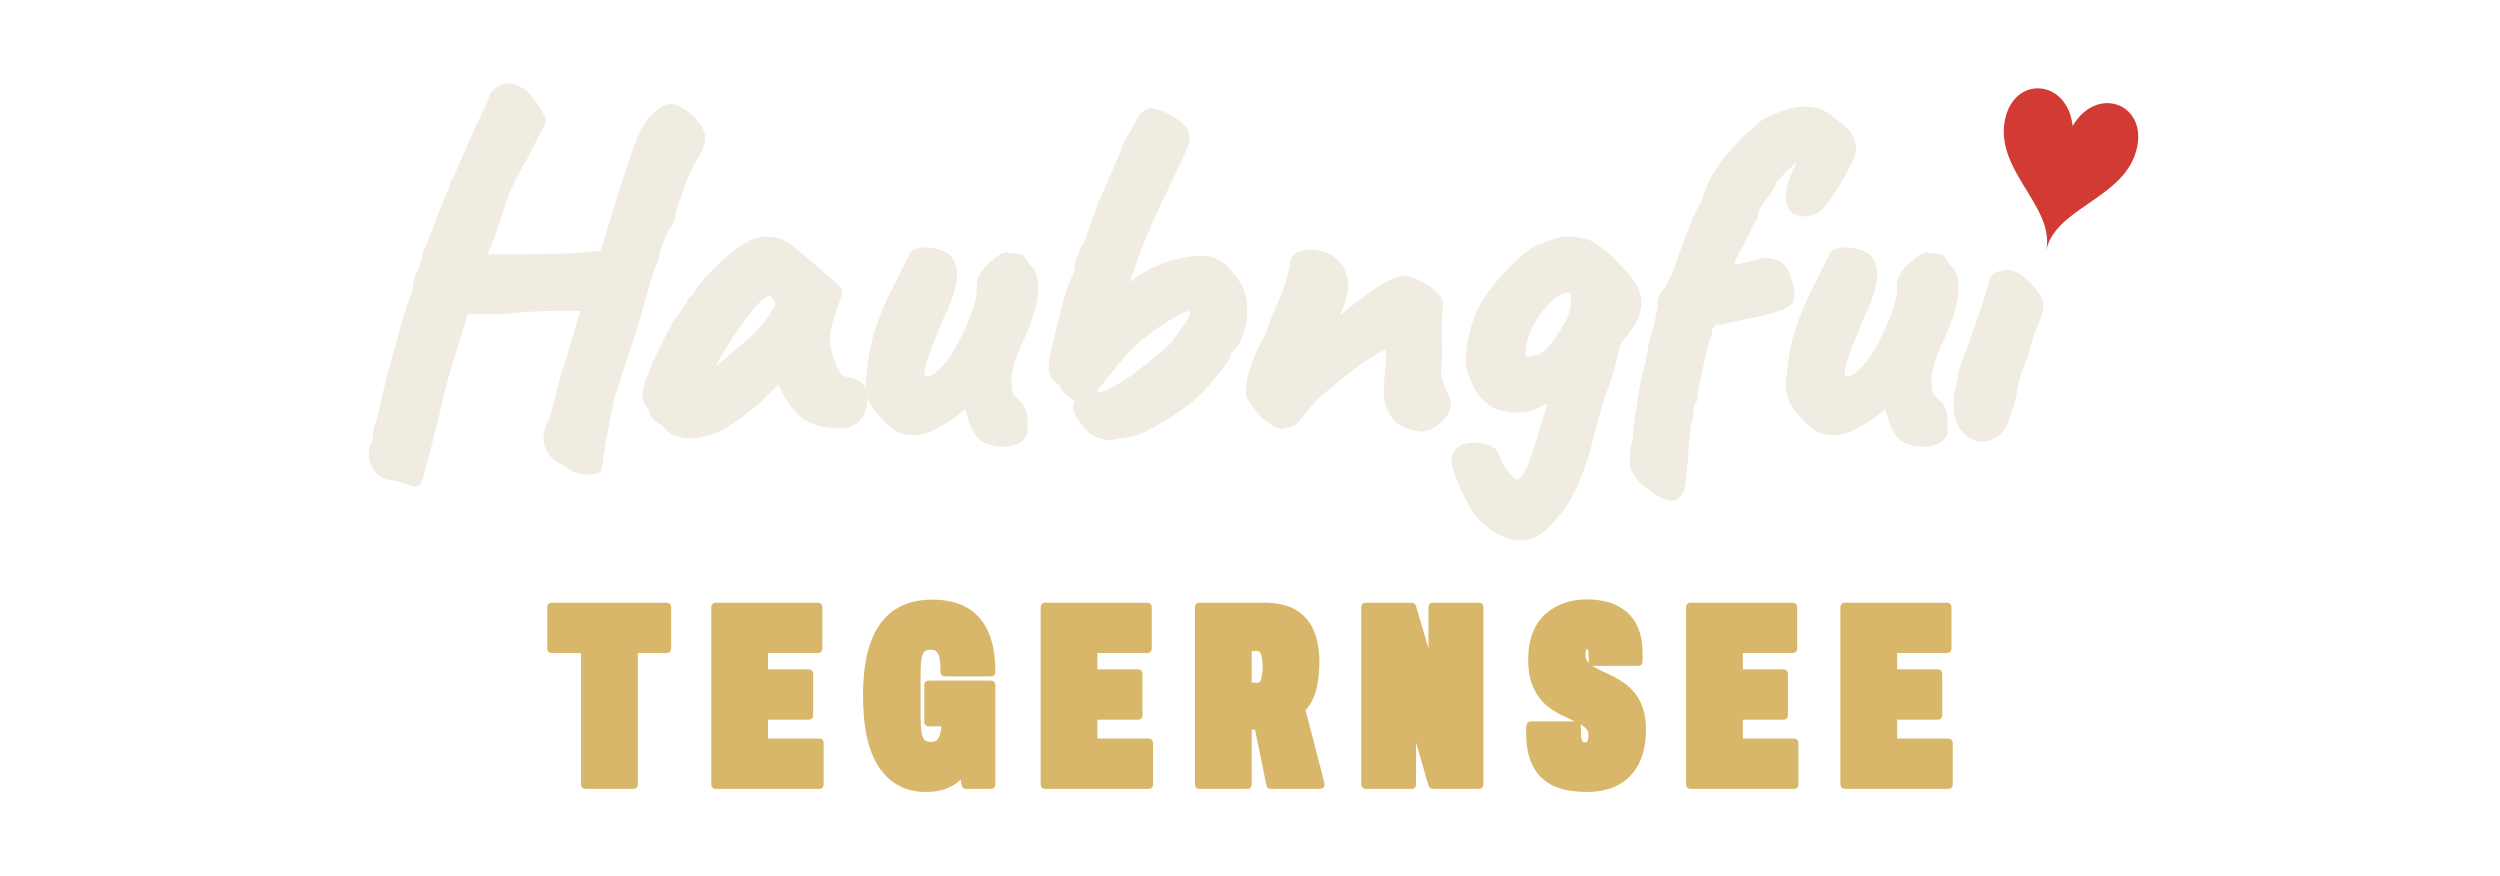
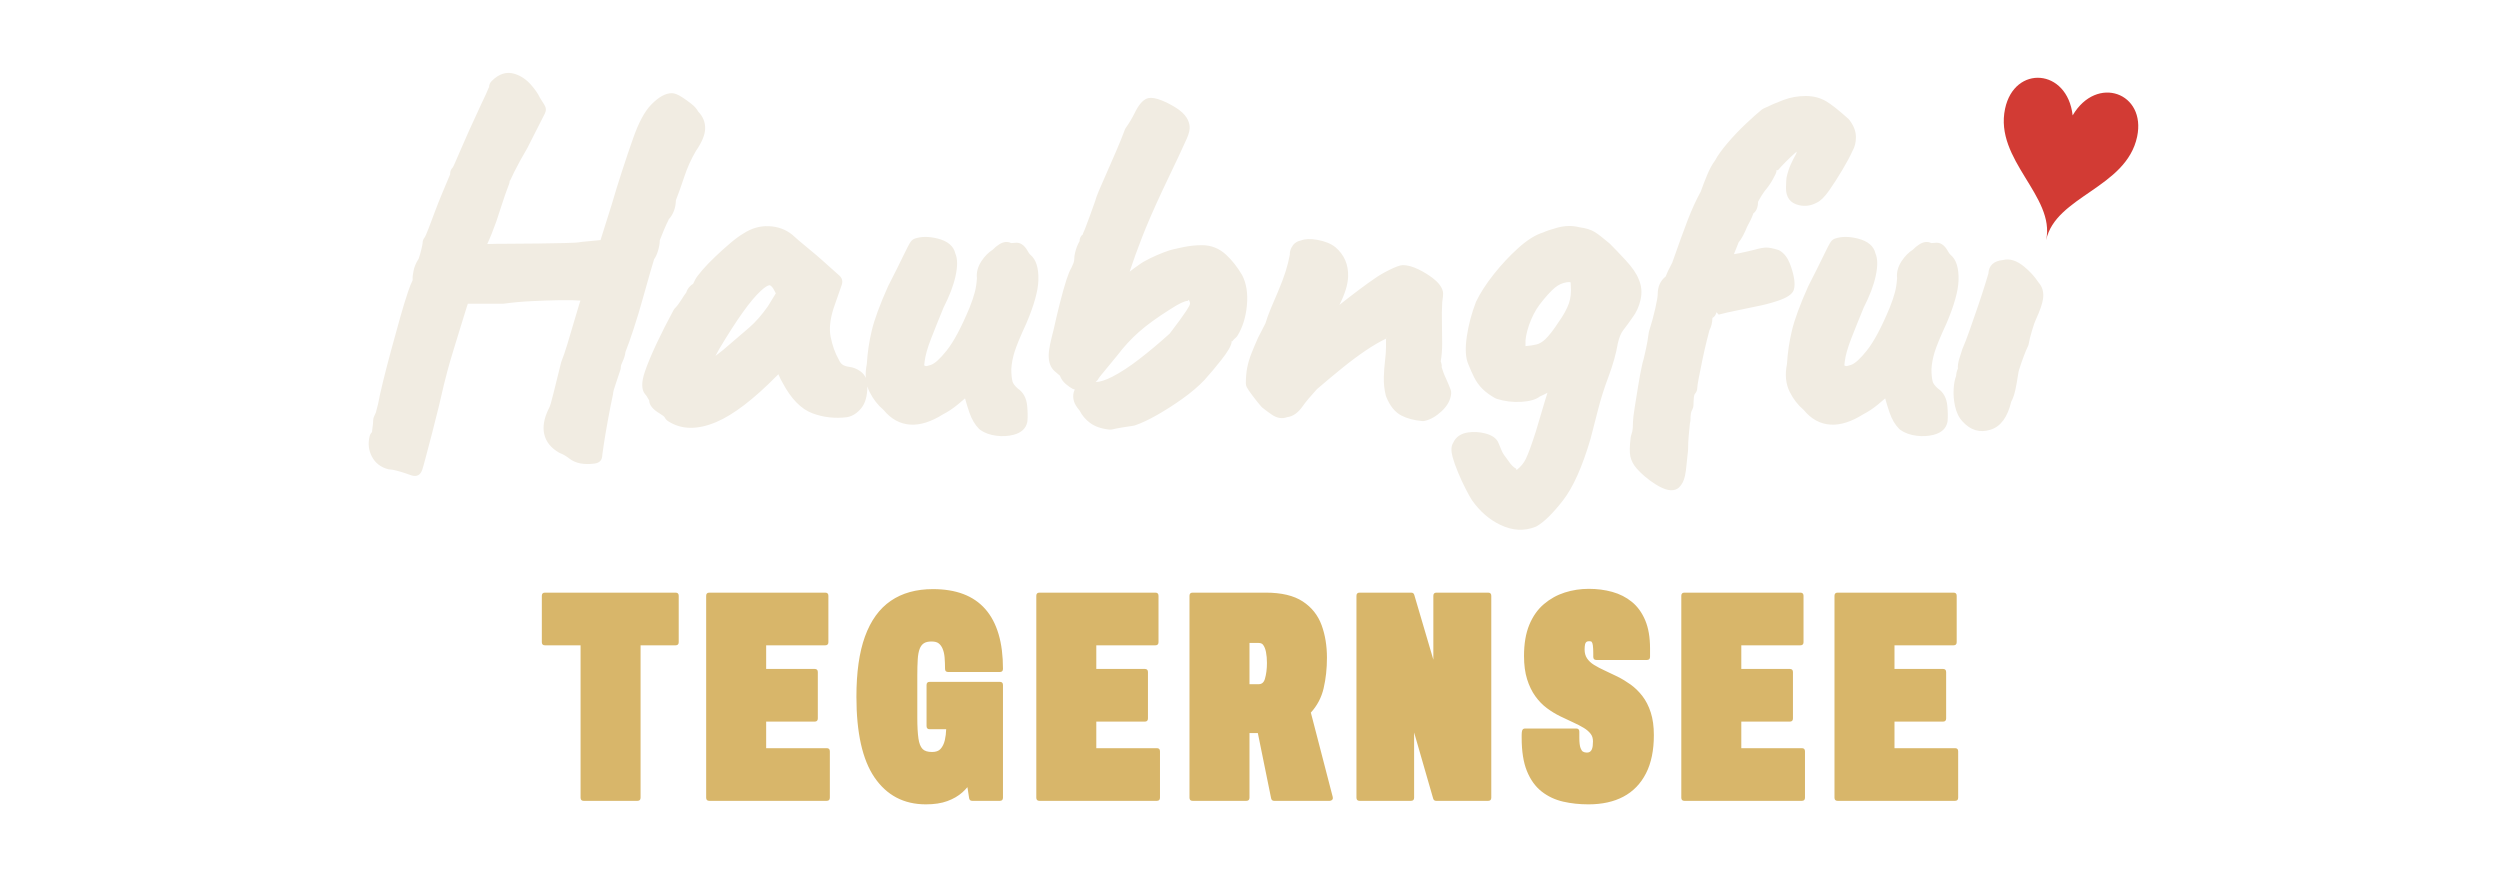
<svg xmlns="http://www.w3.org/2000/svg" width="127.0mm" height="44.45mm" viewBox="0 0 127.0 44.45" role="img" aria-label="Haubngfui · TEGERNSEE · Fisherman-Fassung (Stick, embroidery_front)">
-   <path id="schrift" fill="#f1ece2" d="M20.876 24.677 20.635 24.592Q20.411 24.514 20.151 24.446Q19.929 24.388 19.842 24.388Q19.787 24.388 19.733 24.375Q19.15 24.229 18.888 23.723Q18.641 23.246 18.778 22.695Q18.809 22.574 18.897 22.486L18.915 22.325Q18.958 22.046 18.958 21.887Q18.958 21.781 19.006 21.686Q19.083 21.53 19.096 21.486Q19.118 21.41 19.209 21.045Q19.285 20.622 19.466 19.885Q19.648 19.144 19.879 18.294Q20.108 17.447 20.326 16.673Q20.547 15.889 20.732 15.347Q20.858 14.976 20.961 14.772V14.623Q20.961 14.588 20.966 14.553L21.003 14.324Q21.051 14.019 21.27 13.674Q21.347 13.454 21.407 13.195Q21.468 12.931 21.468 12.886Q21.468 12.728 21.566 12.605Q21.619 12.538 21.775 12.133Q21.955 11.665 22.123 11.21Q22.271 10.814 22.456 10.372L22.77 9.623L22.867 9.392V9.362Q22.867 9.176 22.999 9.044Q23.034 9.01 23.374 8.209Q23.751 7.321 24.406 5.915Q24.408 5.909 24.411 5.903Q24.504 5.717 24.694 5.302Q24.784 5.106 24.826 4.991L24.846 4.97Q24.846 4.784 24.978 4.652Q25.532 4.098 26.142 4.287Q26.612 4.433 26.973 4.841Q27.281 5.189 27.43 5.503L27.657 5.866Q27.791 6.082 27.676 6.308L26.794 8.046Q26.788 8.058 26.781 8.07Q26.392 8.733 26.121 9.274Q25.988 9.539 25.924 9.69L25.891 9.724Q25.891 9.806 25.862 9.882L25.754 10.172Q25.649 10.452 25.507 10.889L25.217 11.771Q25.215 11.776 25.214 11.781Q24.975 12.454 24.752 12.933Q25.189 12.918 25.78 12.918Q26.527 12.918 27.306 12.906L28.721 12.882Q29.311 12.871 29.499 12.831Q29.524 12.826 29.549 12.824L30.507 12.732L31.091 10.874Q31.286 10.192 31.601 9.223Q31.917 8.252 32.16 7.57Q32.578 6.369 33.082 5.851Q33.649 5.269 34.129 5.269Q34.334 5.269 34.651 5.473Q34.872 5.617 35.105 5.798Q35.357 5.994 35.469 6.204Q35.839 6.586 35.821 7.086Q35.804 7.551 35.352 8.206Q34.996 8.81 34.761 9.517Q34.523 10.23 34.336 10.707Q34.325 11.025 34.233 11.255Q34.126 11.522 33.964 11.684L33.971 11.692Q33.928 11.771 33.861 11.916Q33.723 12.216 33.607 12.516L33.517 12.741Q33.517 12.976 33.425 13.281Q33.347 13.542 33.228 13.707Q33.172 13.887 33.04 14.339Q32.872 14.915 32.656 15.697Q32.436 16.491 32.191 17.237Q31.962 17.936 31.774 18.415Q31.75 18.648 31.615 18.931Q31.538 19.093 31.538 19.184Q31.538 19.257 31.515 19.327L31.274 20.05Q31.152 20.416 31.152 20.463Q31.152 20.512 31.142 20.559Q31.022 21.107 30.891 21.823Q30.76 22.541 30.676 23.089Q30.597 23.61 30.597 23.638Q30.597 24.033 30.206 24.084Q29.393 24.192 28.931 23.836Q28.673 23.638 28.473 23.565Q28.435 23.551 28.401 23.531Q27.769 23.166 27.643 22.572Q27.527 22.024 27.859 21.331Q27.869 21.308 27.883 21.287Q27.964 21.156 28.128 20.468Q28.31 19.703 28.504 18.951Q28.512 18.923 28.522 18.896Q28.66 18.552 28.823 18.016Q28.991 17.464 29.147 16.924Q29.305 16.376 29.427 15.983Q29.457 15.888 29.486 15.806Q29.068 15.774 28.448 15.785Q27.797 15.797 27.031 15.833Q26.279 15.868 25.599 15.962Q25.568 15.966 25.538 15.966H23.766Q23.742 16.038 23.71 16.136Q23.58 16.542 23.405 17.118L23.042 18.303Q22.857 18.898 22.727 19.389Q22.596 19.88 22.549 20.082Q22.453 20.516 22.295 21.172Q22.137 21.828 21.955 22.52L21.641 23.715Q21.505 24.235 21.452 24.394Q21.309 24.821 20.883 24.679Q20.879 24.678 20.876 24.677ZM33.774 21.75Q33.737 21.676 33.525 21.55Q32.979 21.226 32.979 20.873L32.922 20.782Q32.846 20.637 32.797 20.588Q32.782 20.574 32.769 20.558Q32.487 20.219 32.761 19.413Q32.963 18.822 33.359 17.979Q33.751 17.147 34.216 16.291Q34.247 16.234 34.293 16.187Q34.449 16.032 34.614 15.763Q34.758 15.53 34.864 15.392Q34.907 15.243 35.018 15.115Q35.105 15.013 35.21 14.954L35.319 14.736Q35.392 14.589 35.677 14.258Q35.94 13.951 36.323 13.586Q36.699 13.227 37.08 12.903Q37.473 12.568 37.753 12.406Q38.377 11.996 39.059 12.026Q39.751 12.057 40.252 12.464Q40.27 12.479 40.287 12.495Q40.347 12.555 40.587 12.761Q40.836 12.975 41.158 13.237Q41.492 13.509 41.742 13.734L42.633 14.529Q42.857 14.729 42.758 15.013L42.34 16.213Q42.074 17.062 42.201 17.669Q42.337 18.323 42.604 18.793Q42.614 18.811 42.622 18.829Q42.693 18.983 42.798 19.058Q42.915 19.14 43.145 19.173Q43.443 19.21 43.705 19.397Q43.894 19.532 43.983 19.734Q43.958 19.402 44.034 19.028Q44.086 18.161 44.285 17.33Q44.488 16.481 45.108 15.091Q45.113 15.08 45.118 15.07Q45.622 14.086 45.885 13.536Q46.17 12.941 46.269 12.809Q46.353 12.696 46.487 12.652Q46.973 12.49 47.631 12.654Q48.402 12.847 48.532 13.417Q48.705 13.811 48.541 14.562Q48.385 15.277 47.931 16.163Q47.598 16.971 47.302 17.731Q47.021 18.449 46.968 18.921Q46.947 19.098 46.949 19.098Q46.984 19.111 47.016 19.129Q47.059 19.152 47.291 19.072Q47.59 18.97 48.087 18.348Q48.627 17.674 49.254 16.164Q49.434 15.714 49.523 15.368Q49.604 15.054 49.628 14.666Q49.577 14.231 49.86 13.798Q50.1 13.432 50.437 13.214Q50.566 13.074 50.754 12.954Q51.079 12.744 51.364 12.884L51.542 12.873Q51.94 12.807 52.211 13.295Q52.288 13.434 52.34 13.476Q52.781 13.837 52.75 14.783Q52.723 15.591 52.135 16.971Q52.132 16.978 52.129 16.984Q51.683 17.946 51.535 18.424Q51.397 18.871 51.374 19.292Q51.375 19.666 51.434 19.912Q51.472 20.066 51.705 20.274Q52.127 20.563 52.181 21.158Q52.221 21.596 52.193 21.924Q52.191 21.955 52.184 21.985Q52.076 22.471 51.484 22.624Q51.074 22.731 50.614 22.671Q50.13 22.609 49.798 22.376Q49.765 22.354 49.738 22.326Q49.423 22.011 49.244 21.49Q49.133 21.168 49.024 20.774Q48.895 20.889 48.652 21.088Q48.285 21.39 47.913 21.579Q47.005 22.151 46.253 22.107Q45.458 22.06 44.883 21.36Q44.448 20.993 44.175 20.447Q44.107 20.311 44.062 20.165Q44.059 20.892 43.757 21.265Q43.45 21.645 43.049 21.725Q43.032 21.728 43.015 21.73Q42.111 21.84 41.286 21.537Q40.405 21.214 39.748 19.966Q39.658 19.823 39.541 19.547Q39.503 19.586 39.466 19.623Q37.692 21.422 36.386 21.976Q34.939 22.588 33.93 21.925Q33.829 21.859 33.774 21.75ZM56.358 22.359Q55.752 22.298 55.375 22.02Q55.032 21.766 54.841 21.389Q54.619 21.128 54.56 20.93Q54.488 20.691 54.542 20.475Q54.563 20.389 54.601 20.326Q54.543 20.314 54.488 20.287Q54.343 20.214 54.145 20.047Q53.938 19.872 53.842 19.619Q53.683 19.491 53.565 19.383Q53.274 19.117 53.274 18.605Q53.274 18.366 53.344 18.031Q53.406 17.733 53.527 17.269Q53.666 16.631 53.839 15.945Q54.015 15.247 54.178 14.739Q54.306 14.343 54.427 14.141L54.519 13.934Q54.577 13.804 54.577 13.61Q54.577 13.572 54.583 13.536Q54.642 13.179 54.781 12.902L54.842 12.789Q54.842 12.564 55.022 12.429L55.011 12.407Q55.073 12.282 55.161 12.05Q55.351 11.553 55.635 10.749Q55.679 10.568 55.819 10.236Q55.99 9.835 56.233 9.288Q56.473 8.748 56.725 8.16Q56.974 7.579 57.139 7.132Q57.159 7.076 57.193 7.028Q57.462 6.647 57.651 6.258Q57.929 5.685 58.252 5.546Q58.295 5.528 58.341 5.519Q58.593 5.468 59.019 5.639Q59.356 5.774 59.703 5.987Q60.107 6.235 60.283 6.518Q60.412 6.732 60.434 6.953Q60.458 7.19 60.29 7.575Q60.167 7.859 59.874 8.48L59.053 10.207Q58.385 11.639 58.017 12.59Q57.647 13.544 57.421 14.232Q57.405 14.284 57.387 14.335Q57.606 14.163 57.853 13.992Q58.08 13.824 58.439 13.651Q58.782 13.486 59.112 13.359Q59.443 13.231 59.63 13.195Q59.76 13.16 60.139 13.084Q60.605 12.991 61.06 12.991Q61.769 12.991 62.297 13.487Q62.742 13.905 63.088 14.491Q63.094 14.501 63.1 14.511Q63.427 15.136 63.342 16.052Q63.26 16.94 62.868 17.584Q62.827 17.652 62.765 17.702Q62.687 17.764 62.599 17.878L62.572 17.857Q62.572 17.889 62.567 17.921Q62.526 18.21 62.04 18.824Q61.622 19.353 61.202 19.822Q61.198 19.827 61.194 19.832Q60.729 20.322 60.066 20.794Q59.42 21.253 58.785 21.615Q58.131 21.986 57.655 22.145Q57.613 22.159 57.568 22.165Q57.384 22.188 57.031 22.246Q56.687 22.304 56.512 22.348Q56.436 22.367 56.358 22.359ZM77.996 27.301Q77.139 27.638 76.227 27.204Q75.385 26.804 74.786 25.96Q74.782 25.955 74.779 25.949Q74.668 25.784 74.464 25.387Q74.262 24.997 74.074 24.546Q73.882 24.084 73.789 23.741Q73.664 23.276 73.821 23.031Q74.024 22.583 74.583 22.503Q75.008 22.443 75.431 22.548Q75.991 22.688 76.127 23.049Q76.199 23.217 76.271 23.397Q76.324 23.531 76.404 23.646Q76.504 23.79 76.59 23.898Q76.605 23.916 76.617 23.935Q76.816 24.242 77.019 24.344L77.039 24.416Q77.356 24.171 77.511 23.85Q77.702 23.457 78.03 22.426L78.486 20.89Q78.547 20.685 78.611 20.488Q78.429 20.587 78.223 20.678Q77.932 20.908 77.293 20.948Q76.642 20.99 76.03 20.795Q75.985 20.781 75.943 20.757Q75.553 20.534 75.305 20.287Q75.049 20.03 74.883 19.699Q74.744 19.421 74.595 19.048Q74.376 18.564 74.515 17.623Q74.643 16.753 74.974 15.886Q74.981 15.869 74.989 15.852Q75.3 15.204 75.886 14.464Q76.465 13.735 77.12 13.143Q77.802 12.526 78.393 12.344Q78.629 12.235 79.112 12.102Q79.696 11.941 80.234 12.081Q80.719 12.143 81.01 12.321Q81.258 12.472 81.767 12.905Q81.781 12.917 81.794 12.93Q82.114 13.249 82.578 13.75Q83.087 14.299 83.243 14.717Q83.467 15.211 83.338 15.773Q83.221 16.285 82.925 16.674Q82.705 16.993 82.46 17.311Q82.282 17.542 82.183 17.991Q82.055 18.753 81.704 19.692Q81.375 20.573 81.188 21.32L80.801 22.82Q80.799 22.827 80.797 22.834Q80.17 24.968 79.393 25.964Q78.612 26.967 78.049 27.277Q78.023 27.291 77.996 27.301ZM85.224 25.354Q84.83 25.608 84.08 25.125Q83.52 24.765 83.14 24.331Q82.895 24.052 82.822 23.722Q82.757 23.43 82.839 22.75Q82.845 22.699 82.863 22.65Q82.936 22.448 82.945 22.275Q82.956 22.045 82.956 21.959Q82.956 21.779 83.046 21.213L83.227 20.09Q83.325 19.491 83.4 19.164Q83.412 19.09 83.44 18.979Q83.476 18.837 83.503 18.751L83.619 18.24Q83.687 17.945 83.757 17.434Q83.762 17.395 83.774 17.358Q83.961 16.774 84.089 16.202Q84.211 15.659 84.211 15.492Q84.211 14.904 84.615 14.582Q84.661 14.457 84.737 14.297Q84.853 14.055 84.949 13.882Q85.426 12.52 85.737 11.712Q86.054 10.893 86.397 10.27Q86.541 9.864 86.719 9.435Q86.911 8.971 87.127 8.685Q87.324 8.311 87.758 7.803Q88.196 7.29 88.696 6.818Q89.192 6.352 89.495 6.107Q89.535 6.075 89.581 6.053Q90.132 5.786 90.611 5.61Q91.145 5.413 91.732 5.413Q92.312 5.413 92.768 5.68Q93.157 5.908 93.89 6.566Q93.921 6.594 93.947 6.627Q94.281 7.062 94.281 7.504Q94.281 7.902 94.111 8.194Q93.931 8.599 93.59 9.17Q93.244 9.752 92.92 10.212Q92.573 10.706 92.288 10.831Q91.859 11.068 91.389 10.959Q90.727 10.806 90.727 10.086Q90.727 9.899 90.74 9.735L90.752 9.591Q90.755 9.558 90.762 9.527Q90.845 9.17 90.971 8.888Q91.089 8.627 91.196 8.439Q91.2 8.433 91.204 8.427Q91.269 8.32 91.271 8.239Q91.211 8.289 91.105 8.384Q90.911 8.559 90.693 8.78Q90.477 8.998 90.316 9.187L90.251 9.169Q90.251 9.28 90.2 9.378L90.067 9.632Q89.915 9.922 89.628 10.264Q89.479 10.477 89.374 10.667Q89.31 10.782 89.31 10.786Q89.31 10.956 89.263 11.097Q89.201 11.283 89.069 11.378L89.056 11.418Q88.961 11.688 88.759 12.044Q88.659 12.291 88.546 12.505Q88.435 12.714 88.322 12.847L88.229 13.084Q88.158 13.261 88.083 13.448Q88.213 13.43 88.363 13.398Q88.756 13.317 89.13 13.223Q89.523 13.111 89.729 13.111Q89.941 13.111 90.32 13.228Q90.376 13.245 90.426 13.276Q90.744 13.475 90.919 13.913Q91.055 14.253 91.123 14.595Q91.207 15.014 91.121 15.272L91.121 15.272Q91.01 15.588 90.297 15.823Q89.76 16 89.221 16.102Q88.779 16.199 88.236 16.307Q87.707 16.413 87.31 16.518L87.197 16.398Q87.145 16.607 86.992 16.687Q86.981 17.047 86.84 17.31Q86.796 17.465 86.705 17.835Q86.596 18.271 86.489 18.782Q86.381 19.297 86.298 19.734Q86.221 20.132 86.221 20.236Q86.221 20.401 86.115 20.527Q86.061 20.59 86.05 20.707Q86.028 20.943 86.028 21.115Q86.028 21.224 85.978 21.321Q85.911 21.45 85.898 21.535Q85.878 21.657 85.878 21.718V21.815Q85.878 21.932 85.847 22.047L85.789 22.643Q85.754 23.018 85.754 23.383Q85.754 23.407 85.751 23.431L85.677 24.125Q85.65 24.465 85.594 24.722Q85.515 25.084 85.293 25.299Q85.261 25.33 85.224 25.354ZM96.481 22.326Q96.166 22.011 95.988 21.49Q95.877 21.168 95.767 20.774Q95.638 20.889 95.396 21.088Q95.029 21.39 94.657 21.579Q93.749 22.151 92.996 22.107Q92.201 22.06 91.627 21.36Q91.192 20.993 90.919 20.447Q90.614 19.837 90.778 19.028Q90.83 18.161 91.029 17.33Q91.231 16.481 91.852 15.091Q91.857 15.08 91.862 15.07Q92.366 14.086 92.629 13.536Q92.914 12.941 93.013 12.809Q93.097 12.696 93.23 12.652Q93.717 12.49 94.375 12.654Q95.146 12.847 95.275 13.417Q95.448 13.811 95.284 14.562Q95.129 15.277 94.675 16.163Q94.342 16.971 94.045 17.731Q93.765 18.449 93.711 18.921Q93.691 19.098 93.693 19.098Q93.728 19.111 93.76 19.129Q93.802 19.152 94.035 19.072Q94.334 18.97 94.831 18.348Q95.371 17.674 95.998 16.164Q96.178 15.714 96.267 15.368Q96.348 15.054 96.372 14.666Q96.321 14.231 96.604 13.798Q96.843 13.432 97.18 13.214Q97.31 13.074 97.497 12.954Q97.823 12.744 98.108 12.884L98.286 12.873Q98.684 12.807 98.954 13.295Q99.032 13.434 99.084 13.476Q99.525 13.837 99.494 14.783Q99.467 15.591 98.879 16.971Q98.876 16.978 98.873 16.984Q98.427 17.946 98.279 18.424Q98.141 18.871 98.118 19.292Q98.119 19.666 98.178 19.912Q98.215 20.066 98.449 20.274Q98.871 20.563 98.925 21.158Q98.965 21.596 98.937 21.924Q98.935 21.955 98.928 21.985Q98.82 22.471 98.228 22.624Q97.818 22.731 97.357 22.671Q96.873 22.609 96.541 22.376Q96.509 22.354 96.481 22.326ZM72.241 21.925Q71.622 21.869 71.194 21.647Q70.693 21.388 70.414 20.675Q70.404 20.649 70.397 20.621Q70.285 20.174 70.299 19.69Q70.312 19.247 70.363 18.828Q70.408 18.457 70.408 18.195V17.74Q69.938 17.966 69.383 18.339Q68.809 18.726 68.185 19.232Q67.56 19.739 66.9 20.305Q66.403 20.848 66.171 21.18Q65.825 21.674 65.39 21.727Q65.01 21.867 64.623 21.61Q64.39 21.454 64.133 21.249Q64.102 21.224 64.076 21.194Q63.896 20.989 63.658 20.675Q63.403 20.34 63.336 20.206Q63.289 20.111 63.289 20.005Q63.289 19.576 63.357 19.22Q63.425 18.865 63.573 18.489Q63.709 18.142 63.907 17.698Q63.916 17.678 63.927 17.658Q64.014 17.505 64.091 17.341Q64.173 17.165 64.286 16.959Q64.388 16.615 64.566 16.188Q64.748 15.75 64.919 15.36Q65.174 14.757 65.312 14.319Q65.438 13.923 65.525 13.466Q65.513 13.302 65.605 13.119Q65.745 12.837 66.043 12.763Q66.062 12.758 66.081 12.755Q66.393 12.626 66.919 12.72Q67.502 12.825 67.833 13.089Q67.839 13.094 67.844 13.099Q68.515 13.674 68.484 14.591Q68.463 15.195 68.042 16.026Q68.089 15.989 68.14 15.948Q68.556 15.618 69.043 15.253Q69.53 14.888 69.828 14.688Q70.122 14.476 70.56 14.257Q71.065 14.004 71.268 14.004Q71.612 14.004 72.055 14.218Q72.445 14.407 72.783 14.663Q73.21 14.988 73.297 15.335Q73.311 15.388 73.311 15.444Q73.311 15.575 73.281 15.766Q73.262 15.888 73.262 15.975Q73.262 15.989 73.261 16.003Q73.238 16.37 73.25 16.894Q73.262 17.442 73.262 17.99Q73.262 18.481 73.188 18.897Q73.202 18.931 73.215 18.97Q73.254 19.086 73.237 19.189Q73.275 19.316 73.32 19.443Q73.373 19.592 73.461 19.777Q73.564 19.997 73.691 20.326Q73.727 20.421 73.719 20.522Q73.682 21.011 73.227 21.433Q72.813 21.816 72.383 21.915Q72.312 21.931 72.241 21.925ZM102.17 20.943Q101.89 22.125 101.12 22.365Q100.306 22.618 99.706 21.954Q99.427 21.67 99.316 21.17Q99.218 20.728 99.246 20.284Q99.271 19.894 99.369 19.639Q99.384 19.422 99.462 19.26Q99.441 19.061 99.53 18.765Q99.604 18.517 99.679 18.294Q99.685 18.274 99.693 18.256Q99.856 17.885 100.067 17.285Q100.284 16.672 100.5 16.035Q100.715 15.402 100.858 14.937Q100.974 14.561 101.009 14.436Q101.044 13.81 101.762 13.744Q102.262 13.616 102.829 14.083Q103.275 14.45 103.551 14.876Q103.862 15.22 103.784 15.729Q103.726 16.105 103.435 16.741Q103.431 16.748 103.428 16.755Q103.349 16.913 103.228 17.322Q103.103 17.741 103.059 18.003Q103.048 18.07 103.018 18.131Q102.931 18.303 102.807 18.632Q102.679 18.968 102.587 19.268Q102.581 19.286 102.575 19.303Q102.546 19.375 102.505 19.648Q102.455 19.988 102.38 20.34Q102.303 20.7 102.17 20.943ZM55.838 19.717Q55.781 19.836 55.661 19.942Q55.988 19.937 56.5 19.676Q57.126 19.357 57.889 18.768Q58.656 18.175 59.424 17.479Q60.022 16.696 60.261 16.331Q60.449 16.045 60.454 15.96Q60.458 15.886 60.401 15.783Q60.396 15.774 60.392 15.766L60.336 15.821Q60.107 15.821 59.47 16.232Q58.459 16.867 57.859 17.398Q57.265 17.923 56.761 18.587Q56.757 18.592 56.754 18.597Q56.557 18.843 56.322 19.122Q56.095 19.39 55.945 19.58L55.838 19.717ZM77.493 18.119Q77.812 18.093 78.052 18.035Q78.283 17.979 78.509 17.762Q78.786 17.496 79.168 16.911Q79.173 16.904 79.178 16.897Q79.552 16.37 79.7 15.947Q79.837 15.554 79.796 15.045L79.789 14.884Q79.738 14.852 79.589 14.875Q79.255 14.928 78.989 15.15Q78.665 15.42 78.213 16.008Q77.895 16.431 77.676 17.043Q77.467 17.67 77.496 18.013L77.493 18.119ZM39.412 15.437Q39.277 15.159 39.19 15.083Q39.124 15.025 39.1 15.025Q38.961 15.025 38.656 15.305Q38.256 15.671 37.741 16.393Q37.208 17.138 36.542 18.256Q36.435 18.438 36.346 18.615Q36.515 18.489 36.713 18.331L38.059 17.177Q38.542 16.76 39.013 16.09L39.412 15.437ZM70.423 17.732 70.435 17.669 70.413 17.709 70.423 17.732ZM86.993 16.646Q87.002 16.634 87.009 16.621L86.993 16.626Q86.993 16.636 86.993 16.646ZM70.415 17.736H70.423L70.423 17.732Q70.419 17.734 70.415 17.736Z" />
-   <g id="herz" transform="translate(104.855,8.448) rotate(12) scale(0.38096) translate(0,8.500)">
+   <path id="schrift" fill="#f1ece2" d="M20.876 24.141 20.635 24.056Q20.411 23.978 20.151 23.91Q19.929 23.852 19.842 23.852Q19.787 23.852 19.733 23.839Q19.15 23.693 18.888 23.187Q18.641 22.71 18.778 22.159Q18.809 22.038 18.897 21.95L18.915 21.789Q18.958 21.51 18.958 21.351Q18.958 21.245 19.006 21.15Q19.083 20.994 19.096 20.95Q19.118 20.874 19.209 20.509Q19.285 20.086 19.466 19.349Q19.648 18.608 19.879 17.758Q20.108 16.912 20.326 16.137Q20.547 15.353 20.732 14.811Q20.858 14.44 20.961 14.237V14.087Q20.961 14.052 20.966 14.017L21.003 13.788Q21.051 13.483 21.27 13.138Q21.347 12.918 21.407 12.659Q21.468 12.395 21.468 12.35Q21.468 12.192 21.566 12.069Q21.619 12.003 21.775 11.597Q21.955 11.13 22.123 10.674Q22.271 10.278 22.456 9.836L22.77 9.087L22.867 8.856V8.827Q22.867 8.64 22.999 8.508Q23.034 8.474 23.374 7.673Q23.751 6.785 24.406 5.379Q24.408 5.373 24.411 5.368Q24.504 5.182 24.694 4.766Q24.784 4.57 24.826 4.456L24.846 4.435Q24.846 4.248 24.978 4.116Q25.532 3.562 26.142 3.751Q26.612 3.897 26.973 4.305Q27.281 4.654 27.43 4.968L27.657 5.33Q27.791 5.546 27.676 5.773L26.794 7.51Q26.788 7.522 26.781 7.534Q26.392 8.197 26.121 8.738Q25.988 9.004 25.924 9.154L25.891 9.189Q25.891 9.27 25.862 9.347L25.754 9.636Q25.649 9.916 25.507 10.353L25.217 11.236Q25.215 11.241 25.214 11.246Q24.975 11.918 24.752 12.397Q25.189 12.383 25.78 12.383Q26.527 12.383 27.306 12.371L28.721 12.346Q29.311 12.335 29.499 12.296Q29.524 12.29 29.549 12.288L30.507 12.196L31.091 10.338Q31.286 9.656 31.601 8.688Q31.917 7.716 32.16 7.034Q32.578 5.833 33.082 5.315Q33.649 4.733 34.129 4.733Q34.334 4.733 34.651 4.938Q34.872 5.081 35.105 5.262Q35.357 5.458 35.469 5.668Q35.839 6.05 35.821 6.55Q35.804 7.015 35.352 7.67Q34.996 8.274 34.761 8.981Q34.523 9.695 34.336 10.171Q34.325 10.49 34.233 10.719Q34.126 10.986 33.964 11.148L33.971 11.156Q33.928 11.235 33.861 11.38Q33.723 11.681 33.607 11.981L33.517 12.205Q33.517 12.44 33.425 12.745Q33.347 13.007 33.228 13.171Q33.172 13.351 33.04 13.803Q32.872 14.379 32.656 15.161Q32.436 15.955 32.191 16.701Q31.962 17.4 31.774 17.879Q31.75 18.112 31.615 18.395Q31.538 18.557 31.538 18.648Q31.538 18.721 31.515 18.791L31.274 19.515Q31.152 19.88 31.152 19.927Q31.152 19.976 31.142 20.023Q31.022 20.571 30.891 21.288Q30.76 22.005 30.676 22.553Q30.597 23.074 30.597 23.102Q30.597 23.497 30.206 23.549Q29.393 23.656 28.931 23.301Q28.673 23.102 28.473 23.029Q28.435 23.015 28.401 22.995Q27.769 22.63 27.643 22.036Q27.527 21.488 27.859 20.795Q27.869 20.772 27.883 20.751Q27.964 20.62 28.128 19.932Q28.31 19.167 28.504 18.415Q28.512 18.387 28.522 18.361Q28.66 18.016 28.823 17.48Q28.991 16.928 29.147 16.388Q29.305 15.841 29.427 15.447Q29.457 15.352 29.486 15.27Q29.068 15.238 28.448 15.249Q27.797 15.261 27.031 15.297Q26.279 15.332 25.599 15.426Q25.568 15.43 25.538 15.43H23.766Q23.742 15.502 23.71 15.6Q23.58 16.006 23.405 16.583L23.042 17.767Q22.857 18.363 22.727 18.853Q22.596 19.344 22.549 19.546Q22.453 19.981 22.295 20.636Q22.137 21.292 21.955 21.985L21.641 23.179Q21.505 23.7 21.452 23.858Q21.309 24.285 20.883 24.143Q20.879 24.142 20.876 24.141ZM33.774 21.215Q33.737 21.14 33.525 21.014Q32.979 20.691 32.979 20.338L32.922 20.247Q32.846 20.101 32.797 20.053Q32.782 20.038 32.769 20.022Q32.487 19.684 32.761 18.877Q32.963 18.286 33.359 17.443Q33.751 16.611 34.216 15.755Q34.247 15.698 34.293 15.652Q34.449 15.496 34.614 15.227Q34.758 14.994 34.864 14.856Q34.907 14.708 35.018 14.579Q35.105 14.477 35.21 14.418L35.319 14.2Q35.392 14.054 35.677 13.722Q35.94 13.415 36.323 13.05Q36.699 12.691 37.08 12.367Q37.473 12.032 37.753 11.87Q38.377 11.46 39.059 11.49Q39.751 11.521 40.252 11.928Q40.27 11.943 40.287 11.959Q40.347 12.019 40.587 12.225Q40.836 12.439 41.158 12.701Q41.492 12.973 41.742 13.198L42.633 13.993Q42.857 14.193 42.758 14.477L42.34 15.677Q42.074 16.526 42.201 17.133Q42.337 17.788 42.604 18.257Q42.614 18.275 42.622 18.293Q42.693 18.448 42.798 18.522Q42.915 18.604 43.145 18.637Q43.443 18.674 43.705 18.861Q43.894 18.996 43.983 19.198Q43.958 18.866 44.034 18.492Q44.086 17.625 44.285 16.794Q44.488 15.945 45.108 14.556Q45.113 14.545 45.118 14.534Q45.622 13.55 45.885 13Q46.17 12.405 46.269 12.273Q46.353 12.16 46.487 12.116Q46.973 11.954 47.631 12.118Q48.402 12.311 48.532 12.881Q48.705 13.276 48.541 14.026Q48.385 14.741 47.931 15.627Q47.598 16.435 47.302 17.195Q47.021 17.913 46.968 18.385Q46.947 18.562 46.949 18.562Q46.984 18.575 47.016 18.593Q47.059 18.616 47.291 18.536Q47.59 18.434 48.087 17.812Q48.627 17.138 49.254 15.628Q49.434 15.178 49.523 14.832Q49.604 14.518 49.628 14.13Q49.577 13.695 49.86 13.262Q50.1 12.896 50.437 12.679Q50.566 12.538 50.754 12.418Q51.079 12.208 51.364 12.348L51.542 12.337Q51.94 12.271 52.211 12.759Q52.288 12.898 52.34 12.94Q52.781 13.301 52.75 14.247Q52.723 15.055 52.135 16.436Q52.132 16.442 52.129 16.448Q51.683 17.411 51.535 17.889Q51.397 18.335 51.374 18.756Q51.375 19.13 51.434 19.376Q51.472 19.53 51.705 19.738Q52.127 20.027 52.181 20.623Q52.221 21.06 52.193 21.389Q52.191 21.419 52.184 21.449Q52.076 21.935 51.484 22.088Q51.074 22.195 50.614 22.135Q50.13 22.073 49.798 21.84Q49.765 21.818 49.738 21.79Q49.423 21.475 49.244 20.954Q49.133 20.632 49.024 20.238Q48.895 20.353 48.652 20.553Q48.285 20.854 47.913 21.043Q47.005 21.615 46.253 21.571Q45.458 21.524 44.883 20.824Q44.448 20.457 44.175 19.911Q44.107 19.775 44.062 19.629Q44.059 20.356 43.757 20.729Q43.45 21.109 43.049 21.189Q43.032 21.193 43.015 21.195Q42.111 21.304 41.286 21.001Q40.405 20.678 39.748 19.43Q39.658 19.287 39.541 19.011Q39.503 19.05 39.466 19.087Q37.692 20.886 36.386 21.44Q34.939 22.052 33.93 21.389Q33.829 21.323 33.774 21.215ZM56.358 21.823Q55.752 21.762 55.375 21.484Q55.032 21.23 54.841 20.853Q54.619 20.592 54.56 20.395Q54.488 20.155 54.542 19.939Q54.563 19.854 54.601 19.79Q54.543 19.778 54.488 19.751Q54.343 19.678 54.145 19.511Q53.938 19.336 53.842 19.083Q53.683 18.956 53.565 18.847Q53.274 18.581 53.274 18.069Q53.274 17.83 53.344 17.495Q53.406 17.197 53.527 16.733Q53.666 16.095 53.839 15.409Q54.015 14.711 54.178 14.204Q54.306 13.807 54.427 13.605L54.519 13.398Q54.577 13.268 54.577 13.074Q54.577 13.037 54.583 13Q54.642 12.644 54.781 12.366L54.842 12.253Q54.842 12.028 55.022 11.893L55.011 11.871Q55.073 11.746 55.161 11.514Q55.351 11.017 55.635 10.213Q55.679 10.032 55.819 9.701Q55.99 9.299 56.233 8.752Q56.473 8.212 56.725 7.624Q56.974 7.043 57.139 6.596Q57.159 6.54 57.193 6.492Q57.462 6.111 57.651 5.722Q57.929 5.149 58.252 5.01Q58.295 4.992 58.341 4.983Q58.593 4.932 59.019 5.103Q59.356 5.238 59.703 5.451Q60.107 5.699 60.283 5.982Q60.412 6.196 60.434 6.417Q60.458 6.654 60.29 7.039Q60.167 7.323 59.874 7.944L59.053 9.671Q58.385 11.103 58.017 12.054Q57.647 13.008 57.421 13.697Q57.405 13.748 57.387 13.799Q57.606 13.628 57.853 13.457Q58.08 13.288 58.439 13.115Q58.782 12.95 59.112 12.823Q59.443 12.696 59.63 12.659Q59.76 12.624 60.139 12.548Q60.605 12.455 61.06 12.455Q61.769 12.455 62.297 12.951Q62.742 13.369 63.088 13.955Q63.094 13.965 63.1 13.975Q63.427 14.6 63.342 15.516Q63.26 16.404 62.868 17.048Q62.827 17.116 62.765 17.166Q62.687 17.228 62.599 17.342L62.572 17.321Q62.572 17.353 62.567 17.385Q62.526 17.674 62.04 18.288Q61.622 18.818 61.202 19.286Q61.198 19.291 61.194 19.296Q60.729 19.786 60.066 20.258Q59.42 20.717 58.785 21.079Q58.131 21.45 57.655 21.609Q57.613 21.623 57.568 21.629Q57.384 21.652 57.031 21.711Q56.687 21.768 56.512 21.812Q56.436 21.831 56.358 21.823ZM77.996 26.765Q77.139 27.102 76.227 26.668Q75.385 26.268 74.786 25.424Q74.782 25.419 74.779 25.414Q74.668 25.248 74.464 24.852Q74.262 24.461 74.074 24.01Q73.882 23.548 73.789 23.206Q73.664 22.741 73.821 22.495Q74.024 22.047 74.583 21.967Q75.008 21.907 75.431 22.013Q75.991 22.153 76.127 22.513Q76.199 22.682 76.271 22.861Q76.324 22.995 76.404 23.11Q76.504 23.254 76.59 23.363Q76.605 23.38 76.617 23.399Q76.816 23.706 77.019 23.808L77.039 23.881Q77.356 23.635 77.511 23.314Q77.702 22.921 78.03 21.89L78.486 20.354Q78.547 20.149 78.611 19.952Q78.429 20.052 78.223 20.142Q77.932 20.372 77.293 20.413Q76.642 20.454 76.03 20.26Q75.985 20.245 75.943 20.222Q75.553 19.999 75.305 19.751Q75.049 19.494 74.883 19.163Q74.744 18.885 74.595 18.512Q74.376 18.028 74.515 17.087Q74.643 16.217 74.974 15.35Q74.981 15.333 74.989 15.316Q75.3 14.668 75.886 13.928Q76.465 13.199 77.12 12.607Q77.802 11.99 78.393 11.808Q78.629 11.699 79.112 11.566Q79.696 11.406 80.234 11.545Q80.719 11.607 81.01 11.785Q81.258 11.936 81.767 12.369Q81.781 12.381 81.794 12.394Q82.114 12.713 82.578 13.214Q83.087 13.763 83.243 14.181Q83.467 14.675 83.338 15.237Q83.221 15.75 82.925 16.138Q82.705 16.457 82.46 16.775Q82.282 17.006 82.183 17.455Q82.055 18.217 81.704 19.156Q81.375 20.037 81.188 20.785L80.801 22.284Q80.799 22.291 80.797 22.299Q80.17 24.432 79.393 25.429Q78.612 26.431 78.049 26.741Q78.023 26.755 77.996 26.765ZM85.224 24.818Q84.83 25.072 84.08 24.589Q83.52 24.229 83.14 23.795Q82.895 23.516 82.822 23.186Q82.757 22.894 82.839 22.215Q82.845 22.163 82.863 22.114Q82.936 21.913 82.945 21.739Q82.956 21.509 82.956 21.424Q82.956 21.243 83.046 20.677L83.227 19.554Q83.325 18.956 83.4 18.628Q83.412 18.554 83.44 18.443Q83.476 18.301 83.503 18.215L83.619 17.704Q83.687 17.409 83.757 16.898Q83.762 16.859 83.774 16.822Q83.961 16.238 84.089 15.666Q84.211 15.123 84.211 14.956Q84.211 14.368 84.615 14.046Q84.661 13.922 84.737 13.761Q84.853 13.519 84.949 13.346Q85.426 11.984 85.737 11.176Q86.054 10.357 86.397 9.735Q86.541 9.328 86.719 8.899Q86.911 8.435 87.127 8.15Q87.324 7.776 87.758 7.268Q88.196 6.754 88.696 6.283Q89.192 5.816 89.495 5.571Q89.535 5.539 89.581 5.517Q90.132 5.251 90.611 5.074Q91.145 4.877 91.732 4.877Q92.312 4.877 92.768 5.144Q93.157 5.372 93.89 6.03Q93.921 6.058 93.947 6.091Q94.281 6.526 94.281 6.968Q94.281 7.366 94.111 7.659Q93.931 8.063 93.59 8.635Q93.244 9.216 92.92 9.677Q92.573 10.171 92.288 10.296Q91.859 10.532 91.389 10.423Q90.727 10.271 90.727 9.551Q90.727 9.363 90.74 9.199L90.752 9.055Q90.755 9.022 90.762 8.991Q90.845 8.634 90.971 8.352Q91.089 8.091 91.196 7.904Q91.2 7.897 91.204 7.891Q91.269 7.784 91.271 7.703Q91.211 7.753 91.105 7.848Q90.911 8.023 90.693 8.244Q90.477 8.462 90.316 8.651L90.251 8.634Q90.251 8.744 90.2 8.842L90.067 9.096Q89.915 9.386 89.628 9.728Q89.479 9.942 89.374 10.131Q89.31 10.246 89.31 10.25Q89.31 10.42 89.263 10.562Q89.201 10.747 89.069 10.842L89.056 10.882Q88.961 11.152 88.759 11.508Q88.659 11.755 88.546 11.969Q88.435 12.178 88.322 12.312L88.229 12.548Q88.158 12.725 88.083 12.912Q88.213 12.894 88.363 12.863Q88.756 12.781 89.13 12.687Q89.523 12.576 89.729 12.576Q89.941 12.576 90.32 12.692Q90.376 12.709 90.426 12.741Q90.744 12.939 90.919 13.377Q91.055 13.717 91.123 14.059Q91.207 14.478 91.121 14.736L91.121 14.736Q91.01 15.053 90.297 15.287Q89.76 15.464 89.221 15.566Q88.779 15.663 88.236 15.771Q87.707 15.877 87.31 15.982L87.197 15.862Q87.145 16.071 86.992 16.152Q86.981 16.511 86.84 16.774Q86.796 16.929 86.705 17.299Q86.596 17.735 86.489 18.246Q86.381 18.761 86.298 19.198Q86.221 19.596 86.221 19.701Q86.221 19.865 86.115 19.991Q86.061 20.054 86.05 20.171Q86.028 20.407 86.028 20.579Q86.028 20.688 85.978 20.785Q85.911 20.914 85.898 20.999Q85.878 21.121 85.878 21.182V21.279Q85.878 21.396 85.847 21.511L85.789 22.107Q85.754 22.482 85.754 22.847Q85.754 22.871 85.751 22.895L85.677 23.589Q85.65 23.929 85.594 24.186Q85.515 24.548 85.293 24.763Q85.261 24.794 85.224 24.818ZM96.481 21.79Q96.166 21.475 95.988 20.954Q95.877 20.632 95.767 20.238Q95.638 20.353 95.396 20.553Q95.029 20.854 94.657 21.043Q93.749 21.615 92.996 21.571Q92.201 21.524 91.627 20.824Q91.192 20.457 90.919 19.911Q90.614 19.301 90.778 18.492Q90.83 17.625 91.029 16.794Q91.231 15.945 91.852 14.556Q91.857 14.545 91.862 14.534Q92.366 13.55 92.629 13Q92.914 12.405 93.013 12.273Q93.097 12.16 93.23 12.116Q93.717 11.954 94.375 12.118Q95.146 12.311 95.275 12.881Q95.448 13.276 95.284 14.026Q95.129 14.741 94.675 15.627Q94.342 16.435 94.045 17.195Q93.765 17.913 93.711 18.385Q93.691 18.562 93.693 18.562Q93.728 18.575 93.76 18.593Q93.802 18.616 94.035 18.536Q94.334 18.434 94.831 17.812Q95.371 17.138 95.998 15.628Q96.178 15.178 96.267 14.832Q96.348 14.518 96.372 14.13Q96.321 13.695 96.604 13.262Q96.843 12.896 97.18 12.679Q97.31 12.538 97.497 12.418Q97.823 12.208 98.108 12.348L98.286 12.337Q98.684 12.271 98.954 12.759Q99.032 12.898 99.084 12.94Q99.525 13.301 99.494 14.247Q99.467 15.055 98.879 16.436Q98.876 16.442 98.873 16.448Q98.427 17.411 98.279 17.889Q98.141 18.335 98.118 18.756Q98.119 19.13 98.178 19.376Q98.215 19.53 98.449 19.738Q98.871 20.027 98.925 20.623Q98.965 21.06 98.937 21.389Q98.935 21.419 98.928 21.449Q98.82 21.935 98.228 22.088Q97.818 22.195 97.357 22.135Q96.873 22.073 96.541 21.84Q96.509 21.818 96.481 21.79ZM72.241 21.389Q71.622 21.333 71.194 21.111Q70.693 20.852 70.414 20.14Q70.404 20.113 70.397 20.085Q70.285 19.639 70.299 19.154Q70.312 18.711 70.363 18.293Q70.408 17.921 70.408 17.659V17.204Q69.938 17.43 69.383 17.803Q68.809 18.19 68.185 18.696Q67.56 19.203 66.9 19.769Q66.403 20.312 66.171 20.644Q65.825 21.138 65.39 21.191Q65.01 21.332 64.623 21.074Q64.39 20.918 64.133 20.713Q64.102 20.688 64.076 20.658Q63.896 20.453 63.658 20.139Q63.403 19.804 63.336 19.67Q63.289 19.575 63.289 19.469Q63.289 19.04 63.357 18.684Q63.425 18.329 63.573 17.953Q63.709 17.606 63.907 17.162Q63.916 17.142 63.927 17.122Q64.014 16.969 64.091 16.805Q64.173 16.629 64.286 16.423Q64.388 16.079 64.566 15.652Q64.748 15.214 64.919 14.824Q65.174 14.221 65.312 13.783Q65.438 13.387 65.525 12.931Q65.513 12.766 65.605 12.583Q65.745 12.301 66.043 12.227Q66.062 12.222 66.081 12.219Q66.393 12.09 66.919 12.184Q67.502 12.289 67.833 12.554Q67.839 12.558 67.844 12.563Q68.515 13.139 68.484 14.055Q68.463 14.659 68.042 15.49Q68.089 15.453 68.14 15.412Q68.556 15.082 69.043 14.717Q69.53 14.352 69.828 14.152Q70.122 13.94 70.56 13.721Q71.065 13.468 71.268 13.468Q71.612 13.468 72.055 13.682Q72.445 13.871 72.783 14.127Q73.21 14.452 73.297 14.799Q73.311 14.852 73.311 14.908Q73.311 15.039 73.281 15.23Q73.262 15.353 73.262 15.439Q73.262 15.453 73.261 15.467Q73.238 15.834 73.25 16.358Q73.262 16.906 73.262 17.454Q73.262 17.945 73.188 18.361Q73.202 18.396 73.215 18.434Q73.254 18.55 73.237 18.653Q73.275 18.78 73.32 18.907Q73.373 19.056 73.461 19.241Q73.564 19.461 73.691 19.79Q73.727 19.885 73.719 19.986Q73.682 20.476 73.227 20.897Q72.813 21.28 72.383 21.379Q72.312 21.396 72.241 21.389ZM102.17 20.408Q101.89 21.589 101.12 21.829Q100.306 22.082 99.706 21.419Q99.427 21.134 99.316 20.634Q99.218 20.192 99.246 19.748Q99.271 19.358 99.369 19.103Q99.384 18.886 99.462 18.724Q99.441 18.525 99.53 18.229Q99.604 17.981 99.679 17.758Q99.685 17.739 99.693 17.72Q99.856 17.349 100.067 16.749Q100.284 16.136 100.5 15.499Q100.715 14.866 100.858 14.402Q100.974 14.026 101.009 13.901Q101.044 13.275 101.762 13.208Q102.262 13.08 102.829 13.547Q103.275 13.915 103.551 14.34Q103.862 14.685 103.784 15.194Q103.726 15.569 103.435 16.205Q103.431 16.212 103.428 16.219Q103.349 16.377 103.228 16.786Q103.103 17.205 103.059 17.467Q103.048 17.534 103.018 17.595Q102.931 17.767 102.807 18.096Q102.679 18.432 102.587 18.732Q102.581 18.75 102.575 18.767Q102.546 18.839 102.505 19.112Q102.455 19.452 102.38 19.804Q102.303 20.164 102.17 20.408ZM55.838 19.181Q55.781 19.3 55.661 19.407Q55.988 19.401 56.5 19.14Q57.126 18.822 57.889 18.232Q58.656 17.639 59.424 16.943Q60.022 16.16 60.261 15.795Q60.449 15.51 60.454 15.424Q60.458 15.35 60.401 15.247Q60.396 15.239 60.392 15.23L60.336 15.285Q60.107 15.285 59.47 15.696Q58.459 16.331 57.859 16.862Q57.265 17.387 56.761 18.052Q56.757 18.056 56.754 18.061Q56.557 18.307 56.322 18.586Q56.095 18.854 55.945 19.044L55.838 19.181ZM77.493 17.583Q77.812 17.557 78.052 17.499Q78.283 17.443 78.509 17.226Q78.786 16.96 79.168 16.375Q79.173 16.368 79.178 16.361Q79.552 15.834 79.7 15.411Q79.837 15.018 79.796 14.509L79.789 14.348Q79.738 14.316 79.589 14.339Q79.255 14.392 78.989 14.614Q78.665 14.884 78.213 15.472Q77.895 15.896 77.676 16.507Q77.467 17.134 77.496 17.477L77.493 17.583ZM39.412 14.901Q39.277 14.623 39.19 14.547Q39.124 14.489 39.1 14.489Q38.961 14.489 38.656 14.769Q38.256 15.135 37.741 15.857Q37.208 16.602 36.542 17.72Q36.435 17.903 36.346 18.08Q36.515 17.954 36.713 17.795L38.059 16.642Q38.542 16.224 39.013 15.554L39.412 14.901ZM70.423 17.196 70.435 17.134 70.413 17.173 70.423 17.196ZM86.993 16.11Q87.002 16.098 87.009 16.085L86.993 16.09Q86.993 16.1 86.993 16.11ZM70.415 17.2H70.423L70.423 17.197Q70.419 17.199 70.415 17.2Z" />
+   <g id="herz" transform="translate(104.855,7.912) rotate(12) scale(0.38096) translate(0,8.500)">
    <path fill="#d23b34" d="M0,3 C0,-3 -9,-6 -9,-13 C-9,-19 -2,-20 0,-14 C2,-20 9,-19 9,-13 C9,-6 0,-3 0,3 Z" />
  </g>
-   <path id="seename" fill="#d8b66a" d="M69.155 39.826V30.868Q69.155 30.618 69.405 30.618H71.697Q71.884 30.618 71.937 30.797L72.567 32.935V30.868Q72.567 30.618 72.817 30.618H75.108Q75.358 30.618 75.358 30.868V39.826Q75.358 40.076 75.108 40.076H72.804Q72.616 40.076 72.563 39.895L71.934 37.713V39.826Q71.934 40.076 71.684 40.076H69.405Q69.155 40.076 69.155 39.826ZM60.704 39.826V30.868Q60.704 30.618 60.954 30.618H64.197Q65.273 30.618 65.896 31.023Q66.525 31.433 66.782 32.136Q67.025 32.803 67.025 33.615Q67.025 34.347 66.875 34.993Q66.732 35.609 66.322 36.08L67.277 39.763Q67.34 40.005 67.098 40.068Q67.067 40.076 67.035 40.076H64.574Q64.37 40.076 64.329 39.876L63.758 37.068H63.587V39.826Q63.587 40.076 63.337 40.076H60.954Q60.704 40.076 60.704 39.826ZM47.035 40.232Q45.509 40.232 44.66 38.984Q43.842 37.781 43.842 35.347Q43.842 33.701 44.228 32.638Q44.627 31.54 45.416 31Q46.202 30.461 47.347 30.461Q48.135 30.461 48.731 30.686Q49.343 30.916 49.755 31.386Q50.163 31.851 50.367 32.542Q50.566 33.214 50.566 34.11Q50.566 34.36 50.316 34.36H48.024Q47.774 34.36 47.774 34.11Q47.774 33.847 47.756 33.616Q47.739 33.414 47.676 33.261Q47.624 33.134 47.533 33.064Q47.457 33.006 47.282 33.006Q47.097 33.006 47.004 33.068Q46.914 33.128 46.864 33.256Q46.8 33.422 46.783 33.696Q46.764 34.001 46.764 34.409V36.284Q46.764 36.84 46.814 37.187Q46.854 37.471 46.967 37.589Q47.063 37.688 47.308 37.688Q47.512 37.688 47.6 37.592Q47.718 37.465 47.768 37.25Q47.807 37.082 47.82 36.899H47.204Q46.954 36.899 46.954 36.649V34.826Q46.954 34.576 47.204 34.576H50.316Q50.566 34.576 50.566 34.826V39.826Q50.566 40.076 50.316 40.076H49.092Q48.878 40.076 48.845 39.865L48.804 39.6Q48.765 39.638 48.725 39.674Q48.442 39.927 48.026 40.08Q47.613 40.232 47.035 40.232ZM80.603 40.232Q79.989 40.232 79.453 40.109Q78.891 39.979 78.457 39.639Q78.014 39.292 77.767 38.683Q77.528 38.091 77.528 37.17V37.046Q77.528 36.918 77.548 36.836Q77.595 36.646 77.791 36.646H80.009Q79.944 36.615 79.875 36.584Q79.598 36.459 79.302 36.314Q78.989 36.161 78.697 35.945Q78.392 35.72 78.154 35.388Q77.916 35.056 77.773 34.601Q77.632 34.148 77.632 33.537Q77.632 32.707 77.872 32.121Q78.116 31.524 78.553 31.152Q78.982 30.788 79.518 30.617Q80.043 30.448 80.616 30.448Q81.184 30.448 81.686 30.588Q82.205 30.732 82.597 31.051Q82.997 31.377 83.223 31.917Q83.444 32.445 83.444 33.198V33.576Q83.444 33.826 83.194 33.826H80.955Q80.909 33.826 80.871 33.818Q80.887 33.828 80.904 33.839Q81.112 33.967 81.37 34.084Q81.648 34.21 81.939 34.355Q82.243 34.507 82.532 34.714Q82.836 34.931 83.08 35.246Q83.328 35.567 83.471 36.012Q83.614 36.453 83.614 37.053Q83.614 38.089 83.254 38.794Q82.887 39.515 82.205 39.878Q81.538 40.232 80.603 40.232ZM93.492 39.826V30.868Q93.492 30.618 93.742 30.618H98.885Q99.135 30.618 99.135 30.868V32.925Q99.135 33.175 98.885 33.175H96.374V34.003H98.416Q98.666 34.003 98.666 34.253V36.31Q98.666 36.56 98.416 36.56H96.374V37.519H98.95Q99.2 37.519 99.2 37.769V39.826Q99.2 40.076 98.95 40.076H93.742Q93.492 40.076 93.492 39.826ZM52.866 39.826V30.868Q52.866 30.618 53.116 30.618H58.259Q58.509 30.618 58.509 30.868V32.925Q58.509 33.175 58.259 33.175H55.749V34.003H57.79Q58.04 34.003 58.04 34.253V36.31Q58.04 36.56 57.79 36.56H55.749V37.519H58.324Q58.574 37.519 58.574 37.769V39.826Q58.574 40.076 58.324 40.076H53.116Q52.866 40.076 52.866 39.826ZM85.653 39.826V30.868Q85.653 30.618 85.903 30.618H91.046Q91.296 30.618 91.296 30.868V32.925Q91.296 33.175 91.046 33.175H88.536V34.003H90.577Q90.827 34.003 90.827 34.253V36.31Q90.827 36.56 90.577 36.56H88.536V37.519H91.111Q91.361 37.519 91.361 37.769V39.826Q91.361 40.076 91.111 40.076H85.903Q85.653 40.076 85.653 39.826ZM36.134 39.826V30.868Q36.134 30.618 36.384 30.618H41.527Q41.777 30.618 41.777 30.868V32.925Q41.777 33.175 41.527 33.175H39.016V34.003H41.058Q41.308 34.003 41.308 34.253V36.31Q41.308 36.56 41.058 36.56H39.016V37.519H41.592Q41.842 37.519 41.842 37.769V39.826Q41.842 40.076 41.592 40.076H36.384Q36.134 40.076 36.134 39.826ZM29.519 39.826V33.175H28.05Q27.8 33.175 27.8 32.925V30.868Q27.8 30.618 28.05 30.618H33.844Q34.094 30.618 34.094 30.868V32.925Q34.094 33.175 33.844 33.175H32.402V39.826Q32.402 40.076 32.152 40.076H29.769Q29.519 40.076 29.519 39.826ZM63.587 34.68H63.884Q64.01 34.68 64.054 34.528Q64.142 34.23 64.142 33.85Q64.142 33.588 64.101 33.384Q64.066 33.21 63.994 33.111Q63.965 33.071 63.884 33.071H63.587V34.68ZM80.294 36.798Q80.306 36.841 80.306 36.896V37.17Q80.306 37.462 80.355 37.588Q80.388 37.673 80.413 37.688Q80.46 37.714 80.525 37.714Q80.568 37.714 80.589 37.706Q80.606 37.699 80.622 37.683Q80.639 37.666 80.652 37.634Q80.672 37.587 80.681 37.516Q80.692 37.428 80.692 37.326Q80.692 37.164 80.613 37.062Q80.512 36.93 80.337 36.824Q80.316 36.811 80.294 36.798ZM80.725 33.698Q80.705 33.647 80.705 33.576V33.42Q80.705 33.215 80.687 33.081Q80.677 33.003 80.659 32.981L80.629 32.993Q80.59 32.993 80.581 33Q80.567 33.011 80.56 33.041Q80.541 33.123 80.541 33.251Q80.541 33.448 80.629 33.581Q80.671 33.643 80.725 33.698Z" />
+   <path id="seename" fill="#d8b66a" d="M68.908 40.523V30.266Q68.908 30.106 69.068 30.106H71.692Q71.811 30.106 71.845 30.221L72.754 33.307Q72.783 33.411 72.814 33.513V30.266Q72.814 30.106 72.974 30.106H75.597Q75.757 30.106 75.757 30.266V40.523Q75.757 40.683 75.597 40.683H72.959Q72.838 40.683 72.805 40.567L71.911 37.466Q71.872 37.339 71.837 37.208V40.523Q71.837 40.683 71.677 40.683H69.068Q68.908 40.683 68.908 40.523ZM60.426 40.523V30.266Q60.426 30.106 60.586 30.106H64.298Q65.493 30.106 66.174 30.55Q66.859 30.996 67.139 31.762Q67.409 32.504 67.409 33.412Q67.409 34.235 67.241 34.961Q67.077 35.668 66.591 36.2L67.702 40.482Q67.742 40.637 67.588 40.677Q67.568 40.683 67.547 40.683H64.73Q64.599 40.683 64.573 40.555L63.898 37.239H63.474V40.523Q63.474 40.683 63.314 40.683H60.586Q60.426 40.683 60.426 40.523ZM47.035 40.861Q45.355 40.861 44.42 39.487Q43.506 38.142 43.506 35.394Q43.506 33.533 43.94 32.336Q44.383 31.117 45.252 30.522Q46.121 29.927 47.393 29.927Q48.271 29.927 48.932 30.176Q49.603 30.429 50.055 30.943Q50.503 31.454 50.729 32.219Q50.951 32.971 50.951 33.978Q50.951 34.138 50.791 34.138H48.168Q48.008 34.138 48.008 33.978Q48.008 33.672 47.986 33.402Q47.966 33.152 47.886 32.959Q47.813 32.782 47.682 32.681Q47.562 32.588 47.318 32.588Q47.068 32.588 46.93 32.68Q46.793 32.771 46.722 32.955Q46.641 33.163 46.621 33.496Q46.599 33.849 46.599 34.321V36.468Q46.599 37.112 46.657 37.519Q46.709 37.885 46.867 38.049Q47.013 38.201 47.348 38.201Q47.636 38.201 47.775 38.051Q47.932 37.881 47.997 37.602Q48.058 37.338 48.066 37.045H47.229Q47.069 37.045 47.069 36.885V34.798Q47.069 34.638 47.229 34.638H50.791Q50.951 34.638 50.951 34.798V40.523Q50.951 40.683 50.791 40.683H49.39Q49.253 40.683 49.232 40.547L49.145 39.987Q49.027 40.128 48.886 40.254Q48.58 40.528 48.126 40.695Q47.675 40.861 47.035 40.861ZM80.696 40.861Q80.007 40.861 79.407 40.723Q78.791 40.581 78.316 40.209Q77.835 39.832 77.566 39.166Q77.301 38.511 77.301 37.482V37.34Q77.301 37.208 77.32 37.13Q77.351 37.008 77.476 37.008H80.07Q80.23 37.008 80.23 37.168V37.482Q80.23 37.839 80.293 38.005Q80.347 38.145 80.416 38.184Q80.499 38.231 80.606 38.231Q80.68 38.231 80.726 38.212Q80.77 38.195 80.806 38.158Q80.843 38.121 80.868 38.061Q80.897 37.992 80.91 37.894Q80.923 37.785 80.923 37.66Q80.923 37.432 80.807 37.281Q80.677 37.111 80.456 36.977Q80.218 36.833 79.914 36.696Q79.599 36.553 79.261 36.388Q78.913 36.218 78.588 35.978Q78.255 35.732 77.994 35.368Q77.733 35.005 77.576 34.503Q77.42 34.003 77.42 33.322Q77.42 32.396 77.685 31.749Q77.954 31.094 78.43 30.689Q78.902 30.288 79.492 30.099Q80.074 29.913 80.711 29.913Q81.344 29.913 81.901 30.067Q82.47 30.225 82.899 30.575Q83.332 30.928 83.579 31.516Q83.822 32.098 83.822 32.935V33.367Q83.822 33.527 83.662 33.527H81.098Q80.938 33.527 80.938 33.367V33.188Q80.938 32.945 80.917 32.784Q80.901 32.659 80.856 32.605Q80.829 32.573 80.725 32.573Q80.634 32.573 80.589 32.61Q80.541 32.651 80.523 32.725Q80.498 32.834 80.498 32.994Q80.498 33.259 80.62 33.442Q80.75 33.637 80.974 33.775Q81.218 33.926 81.522 34.064Q81.838 34.206 82.169 34.372Q82.508 34.541 82.831 34.772Q83.163 35.01 83.431 35.356Q83.702 35.706 83.859 36.195Q84.016 36.681 84.016 37.347Q84.016 38.504 83.618 39.283Q83.215 40.074 82.47 40.47Q81.734 40.861 80.696 40.861ZM93.192 40.523V30.266Q93.192 30.106 93.352 30.106H99.24Q99.4 30.106 99.4 30.266V32.622Q99.4 32.782 99.24 32.782H96.24V33.982H98.704Q98.864 33.982 98.864 34.142V36.498Q98.864 36.658 98.704 36.658H96.24V38.007H99.315Q99.475 38.007 99.475 38.167V40.523Q99.475 40.683 99.315 40.683H93.352Q93.192 40.683 93.192 40.523ZM85.41 40.523V30.266Q85.41 30.106 85.57 30.106H91.459Q91.619 30.106 91.619 30.266V32.622Q91.619 32.782 91.459 32.782H88.458V33.982H90.922Q91.082 33.982 91.082 34.142V36.498Q91.082 36.658 90.922 36.658H88.458V38.007H91.533Q91.693 38.007 91.693 38.167V40.523Q91.693 40.683 91.533 40.683H85.57Q85.41 40.683 85.41 40.523ZM35.873 40.523V30.266Q35.873 30.106 36.033 30.106H41.922Q42.082 30.106 42.082 30.266V32.622Q42.082 32.782 41.922 32.782H38.921V33.982H41.385Q41.545 33.982 41.545 34.142V36.498Q41.545 36.658 41.385 36.658H38.921V38.007H41.996Q42.156 38.007 42.156 38.167V40.523Q42.156 40.683 41.996 40.683H36.033Q35.873 40.683 35.873 40.523ZM52.644 40.523V30.266Q52.644 30.106 52.804 30.106H58.692Q58.852 30.106 58.852 30.266V32.622Q58.852 32.782 58.692 32.782H55.692V33.982H58.156Q58.316 33.982 58.316 34.142V36.498Q58.316 36.658 58.156 36.658H55.692V38.007H58.767Q58.927 38.007 58.927 38.167V40.523Q58.927 40.683 58.767 40.683H52.804Q52.644 40.683 52.644 40.523ZM29.493 40.523V32.782H27.685Q27.525 32.782 27.525 32.622V30.266Q27.525 30.106 27.685 30.106H34.319Q34.479 30.106 34.479 30.266V32.622Q34.479 32.782 34.319 32.782H32.541V40.523Q32.541 40.683 32.381 40.683H29.653Q29.493 40.683 29.493 40.523ZM63.474 34.757H63.94Q64.178 34.757 64.256 34.492Q64.361 34.134 64.361 33.68Q64.361 33.368 64.312 33.123Q64.267 32.896 64.168 32.761Q64.097 32.662 63.94 32.662H63.474V34.757Z" />
</svg>
